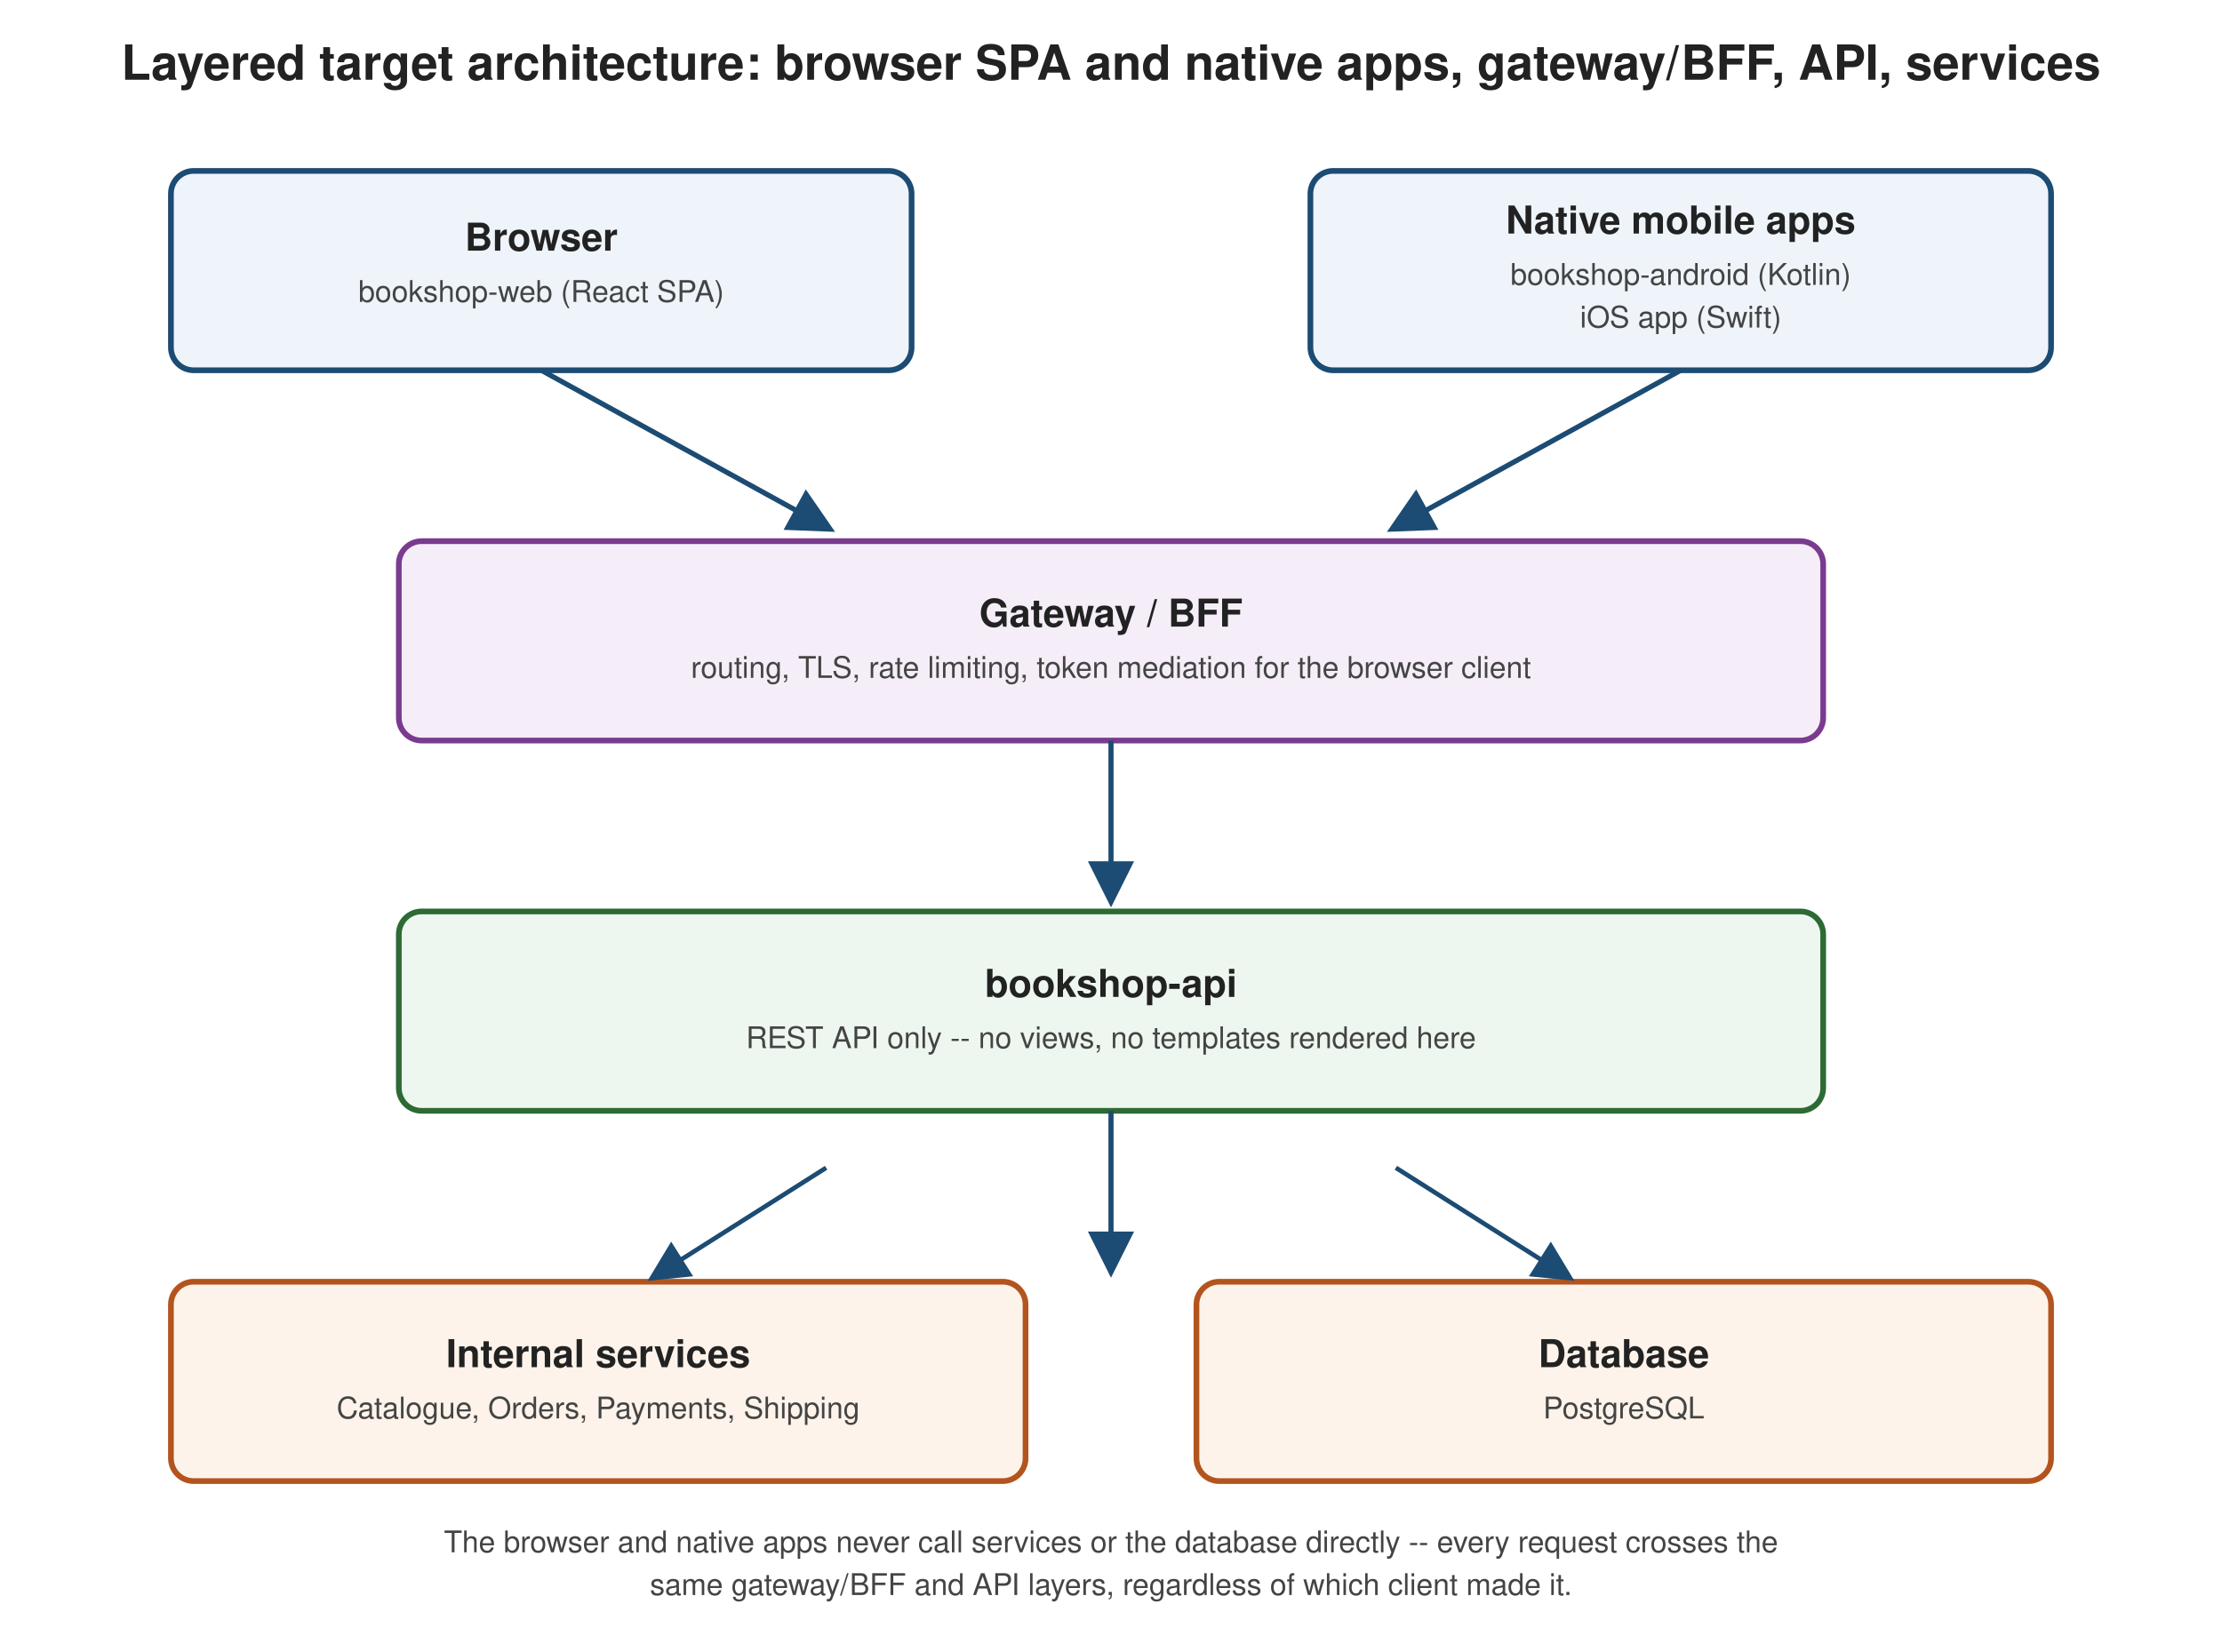
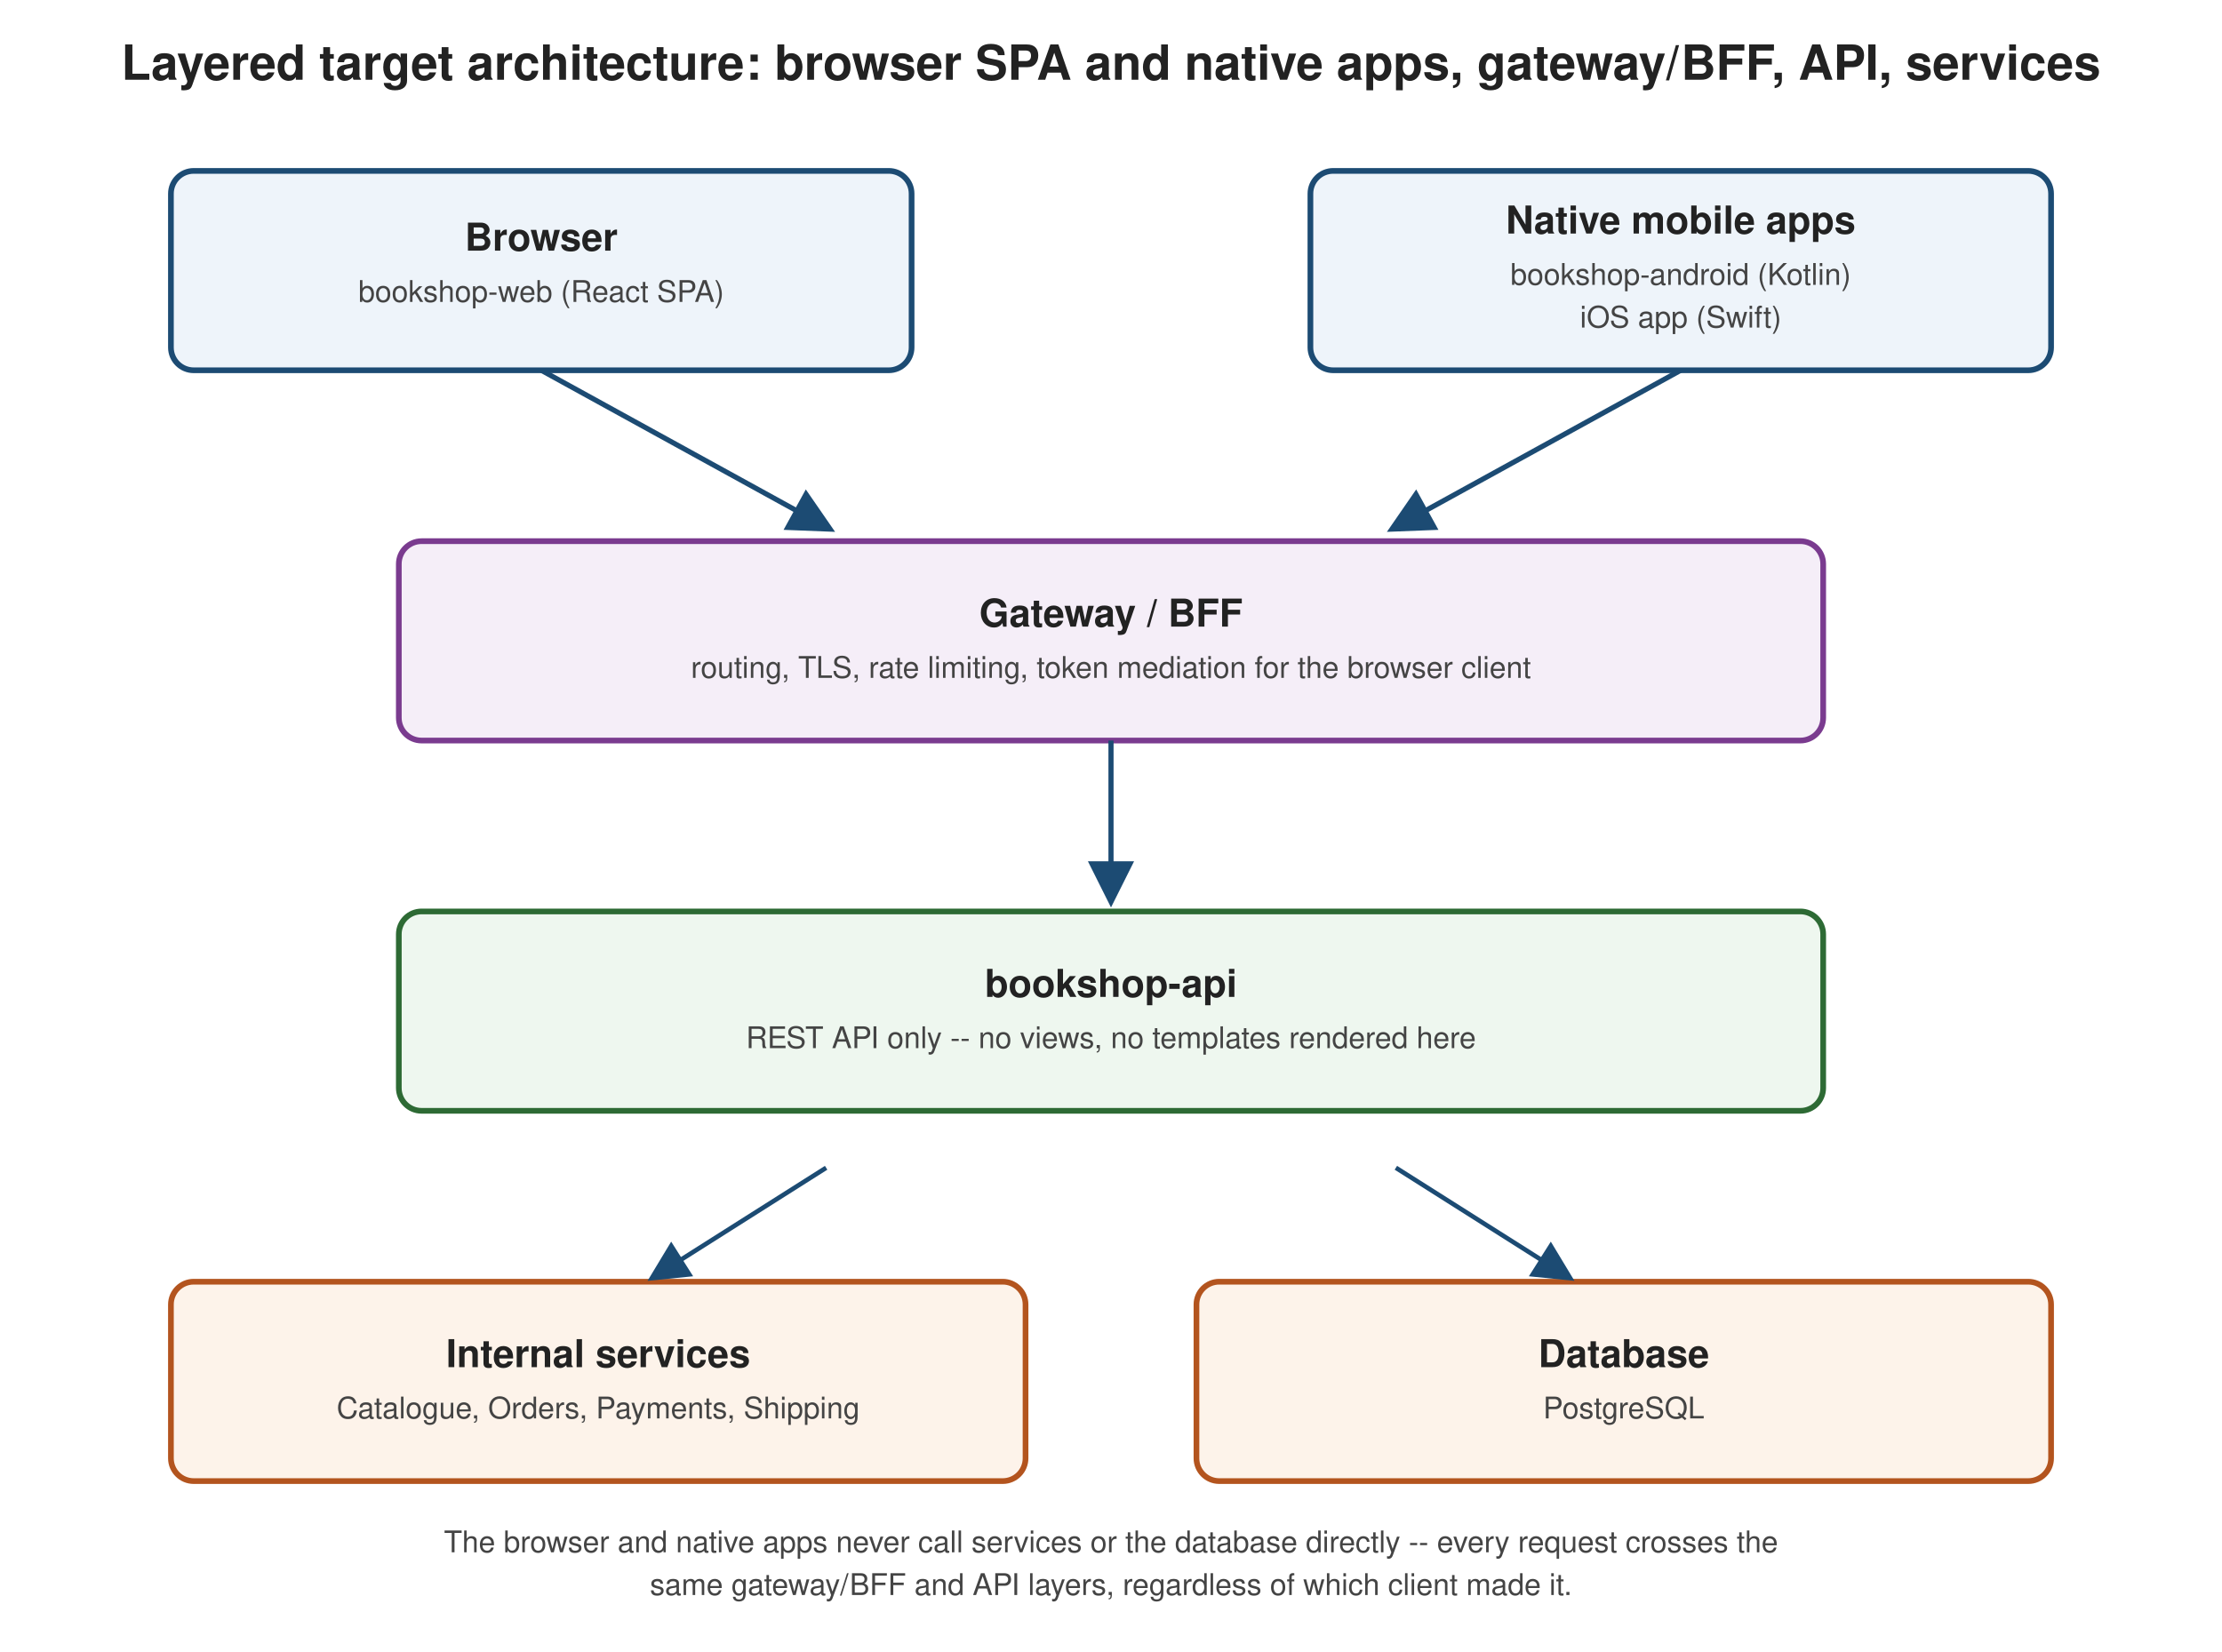
<svg xmlns="http://www.w3.org/2000/svg" viewBox="0 0 780 580" font-family="Helvetica, Arial, sans-serif">
  <rect x="0" y="0" width="780" height="580" fill="#ffffff" />
  <text x="390" y="28" font-size="17" font-weight="bold" fill="#222222" text-anchor="middle">Layered target architecture: browser SPA and native apps, gateway/BFF, API, services</text>
  <defs>
    <marker id="lt-arrow" markerWidth="9" markerHeight="9" refX="7" refY="4.5" orient="auto">
      <path d="M0,0 L9,4.5 L0,9 Z" fill="#1c4b73" />
    </marker>
  </defs>
  <rect x="60" y="60" width="260" height="70" rx="8" fill="#eef4fa" stroke="#1c4b73" stroke-width="2" />
  <text x="190" y="88" font-size="13.5" font-weight="bold" fill="#222222" text-anchor="middle">Browser</text>
  <text x="190" y="106" font-size="10.5" fill="#444444" text-anchor="middle">bookshop-web (React SPA)</text>
  <rect x="460" y="60" width="260" height="70" rx="8" fill="#eef4fa" stroke="#1c4b73" stroke-width="2" />
  <text x="590" y="82" font-size="13.5" font-weight="bold" fill="#222222" text-anchor="middle">Native mobile apps</text>
  <text x="590" y="100" font-size="10.5" fill="#444444" text-anchor="middle">bookshop-android (Kotlin)</text>
  <text x="590" y="115" font-size="10.5" fill="#444444" text-anchor="middle">iOS app (Swift)</text>
  <line x1="190" y1="130" x2="290" y2="185" stroke="#1c4b73" stroke-width="1.8" marker-end="url(#lt-arrow)" />
  <line x1="590" y1="130" x2="490" y2="185" stroke="#1c4b73" stroke-width="1.8" marker-end="url(#lt-arrow)" />
  <rect x="140" y="190" width="500" height="70" rx="8" fill="#f5eef8" stroke="#7a3b8f" stroke-width="2" />
  <text x="390" y="220" font-size="13.5" font-weight="bold" fill="#222222" text-anchor="middle">Gateway / BFF</text>
  <text x="390" y="238" font-size="10.5" fill="#444444" text-anchor="middle">routing, TLS, rate limiting, token mediation for the browser client</text>
  <line x1="390" y1="260" x2="390" y2="315" stroke="#1c4b73" stroke-width="1.8" marker-end="url(#lt-arrow)" />
  <rect x="140" y="320" width="500" height="70" rx="8" fill="#eef7ef" stroke="#2d6a34" stroke-width="2" />
  <text x="390" y="350" font-size="13.5" font-weight="bold" fill="#222222" text-anchor="middle">bookshop-api</text>
  <text x="390" y="368" font-size="10.5" fill="#444444" text-anchor="middle">REST API only -- no views, no templates rendered here</text>
-   <line x1="390" y1="390" x2="390" y2="445" stroke="#1c4b73" stroke-width="1.8" marker-end="url(#lt-arrow)" />
  <rect x="60" y="450" width="300" height="70" rx="8" fill="#fdf3ea" stroke="#b3541e" stroke-width="2" />
  <text x="210" y="480" font-size="13.5" font-weight="bold" fill="#222222" text-anchor="middle">Internal services</text>
  <text x="210" y="498" font-size="10.5" fill="#444444" text-anchor="middle">Catalogue, Orders, Payments, Shipping</text>
  <rect x="420" y="450" width="300" height="70" rx="8" fill="#fdf3ea" stroke="#b3541e" stroke-width="2" />
  <text x="570" y="480" font-size="13.5" font-weight="bold" fill="#222222" text-anchor="middle">Database</text>
  <text x="570" y="498" font-size="10.5" fill="#444444" text-anchor="middle">PostgreSQL</text>
  <line x1="290" y1="410" x2="230" y2="448" stroke="#1c4b73" stroke-width="1.6" marker-end="url(#lt-arrow)" />
  <line x1="490" y1="410" x2="550" y2="448" stroke="#1c4b73" stroke-width="1.6" marker-end="url(#lt-arrow)" />
  <text x="390" y="545" font-size="10.5" fill="#444444" text-anchor="middle">The browser and native apps never call services or the database directly -- every request crosses the</text>
  <text x="390" y="560" font-size="10.5" fill="#444444" text-anchor="middle">same gateway/BFF and API layers, regardless of which client made it.</text>
</svg>
